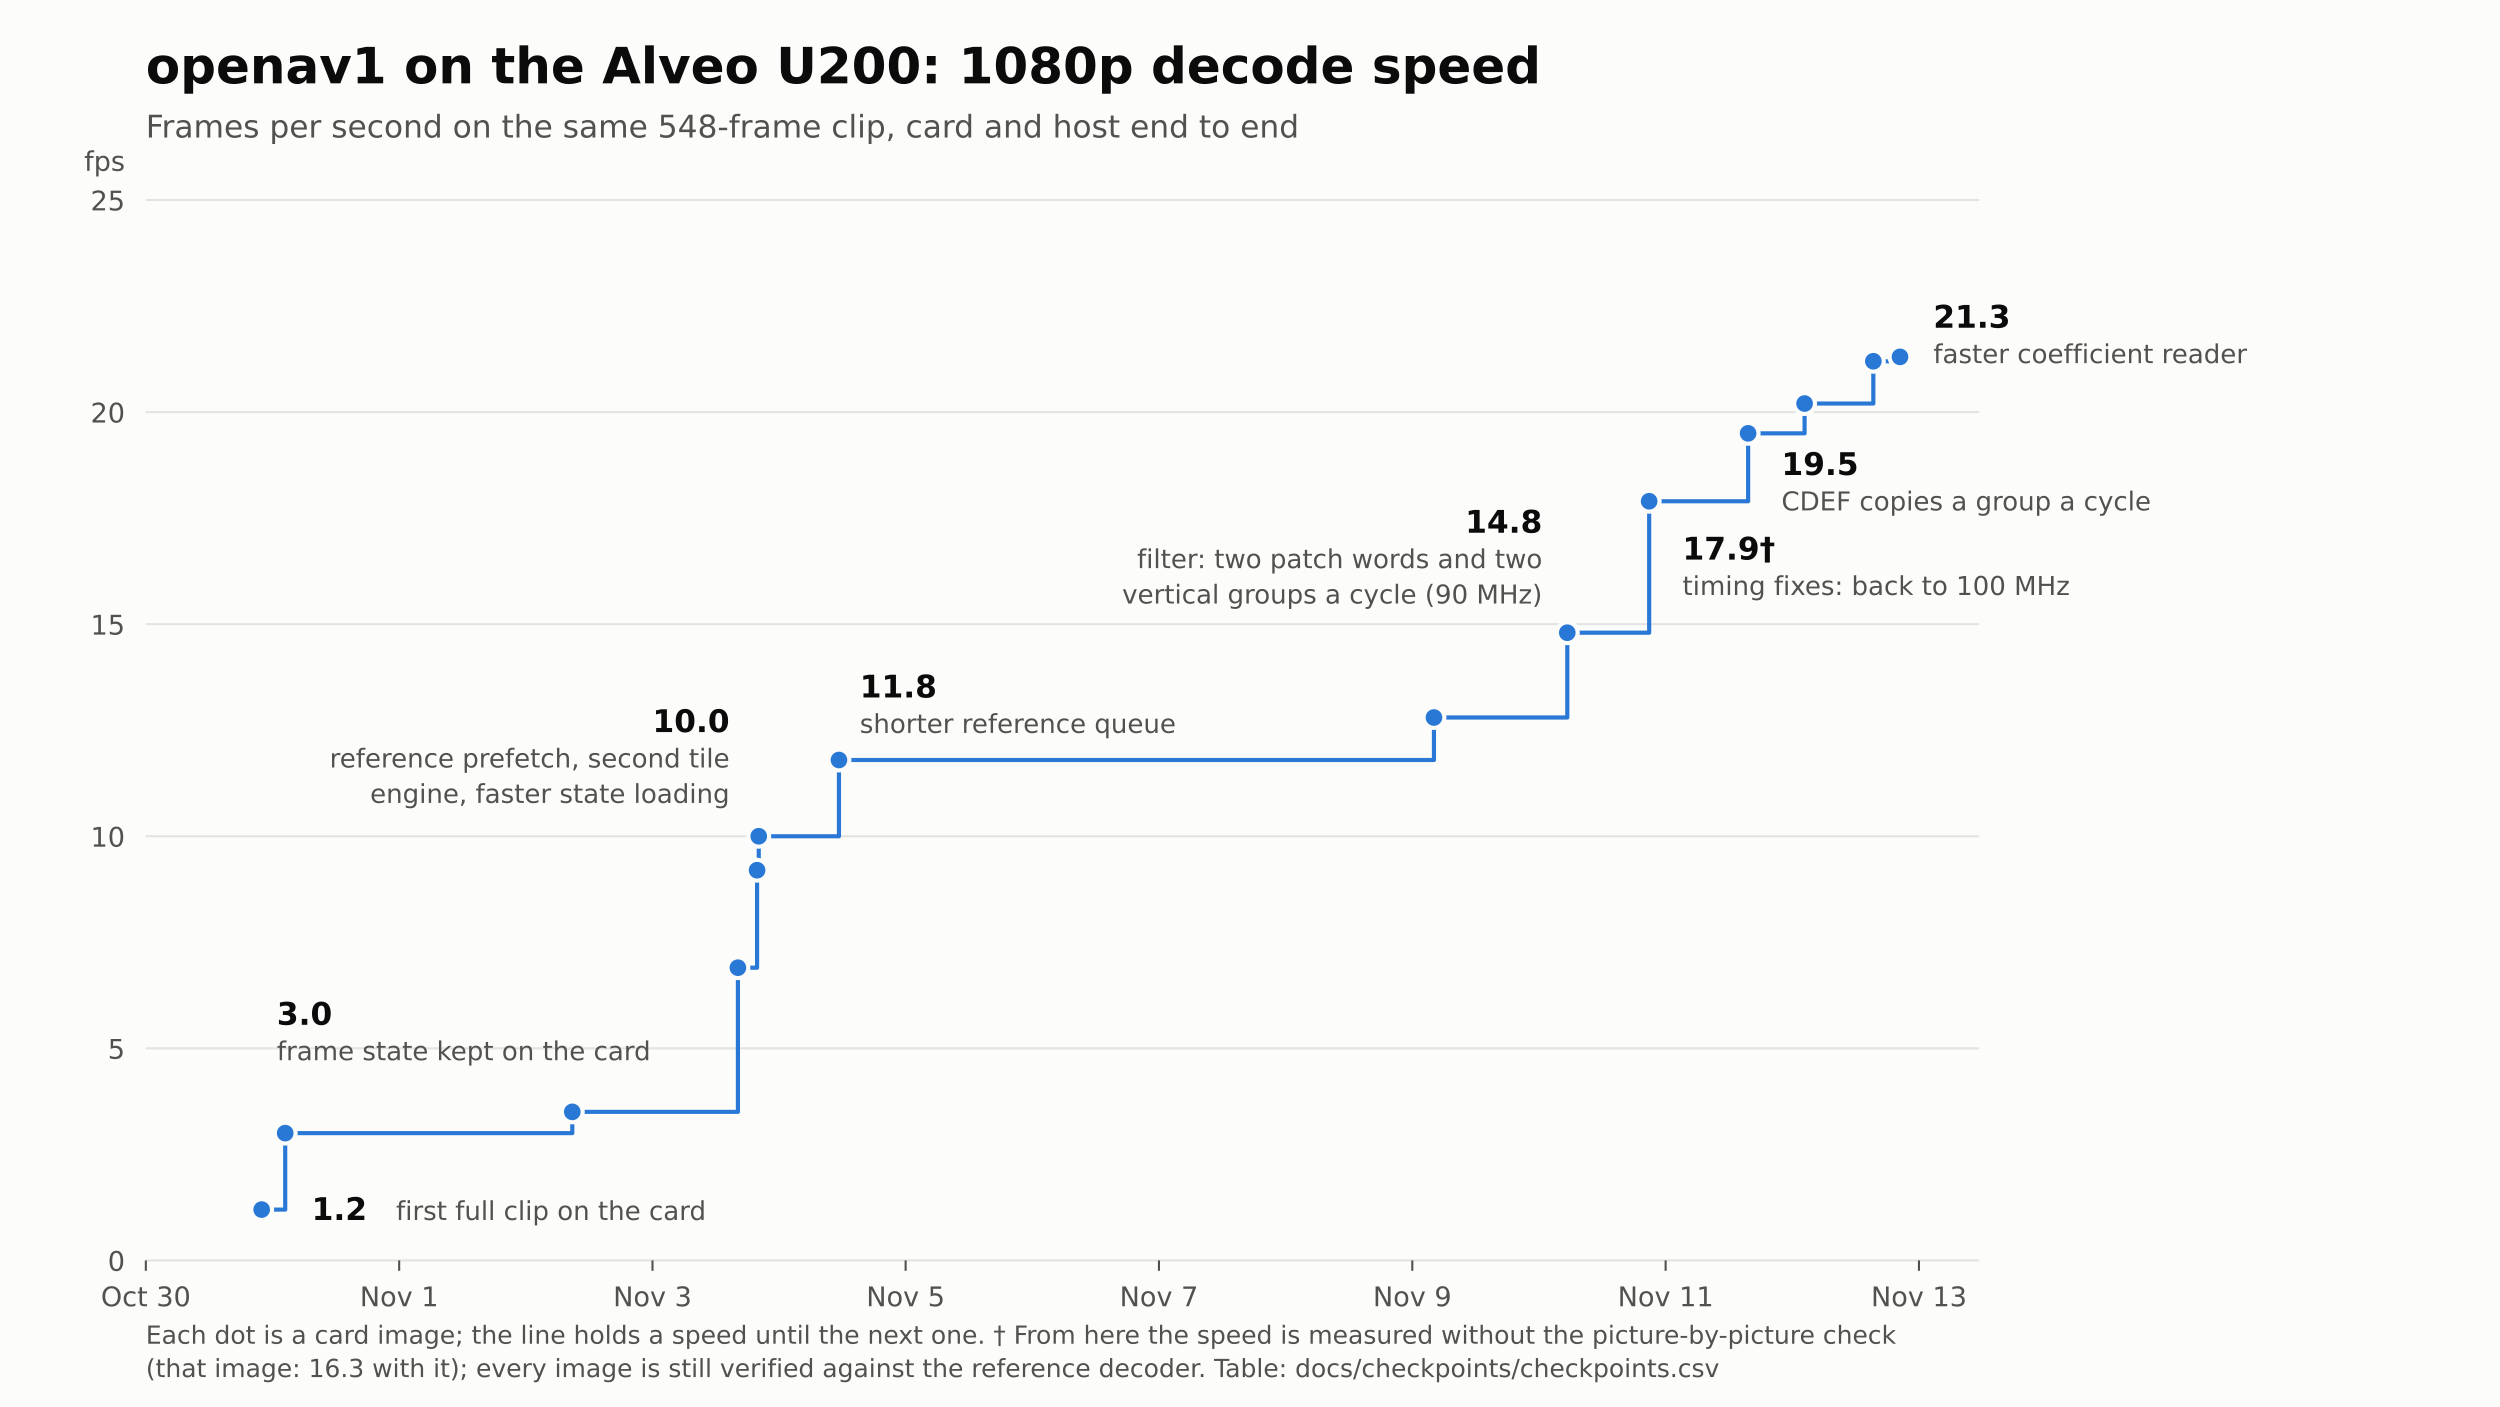
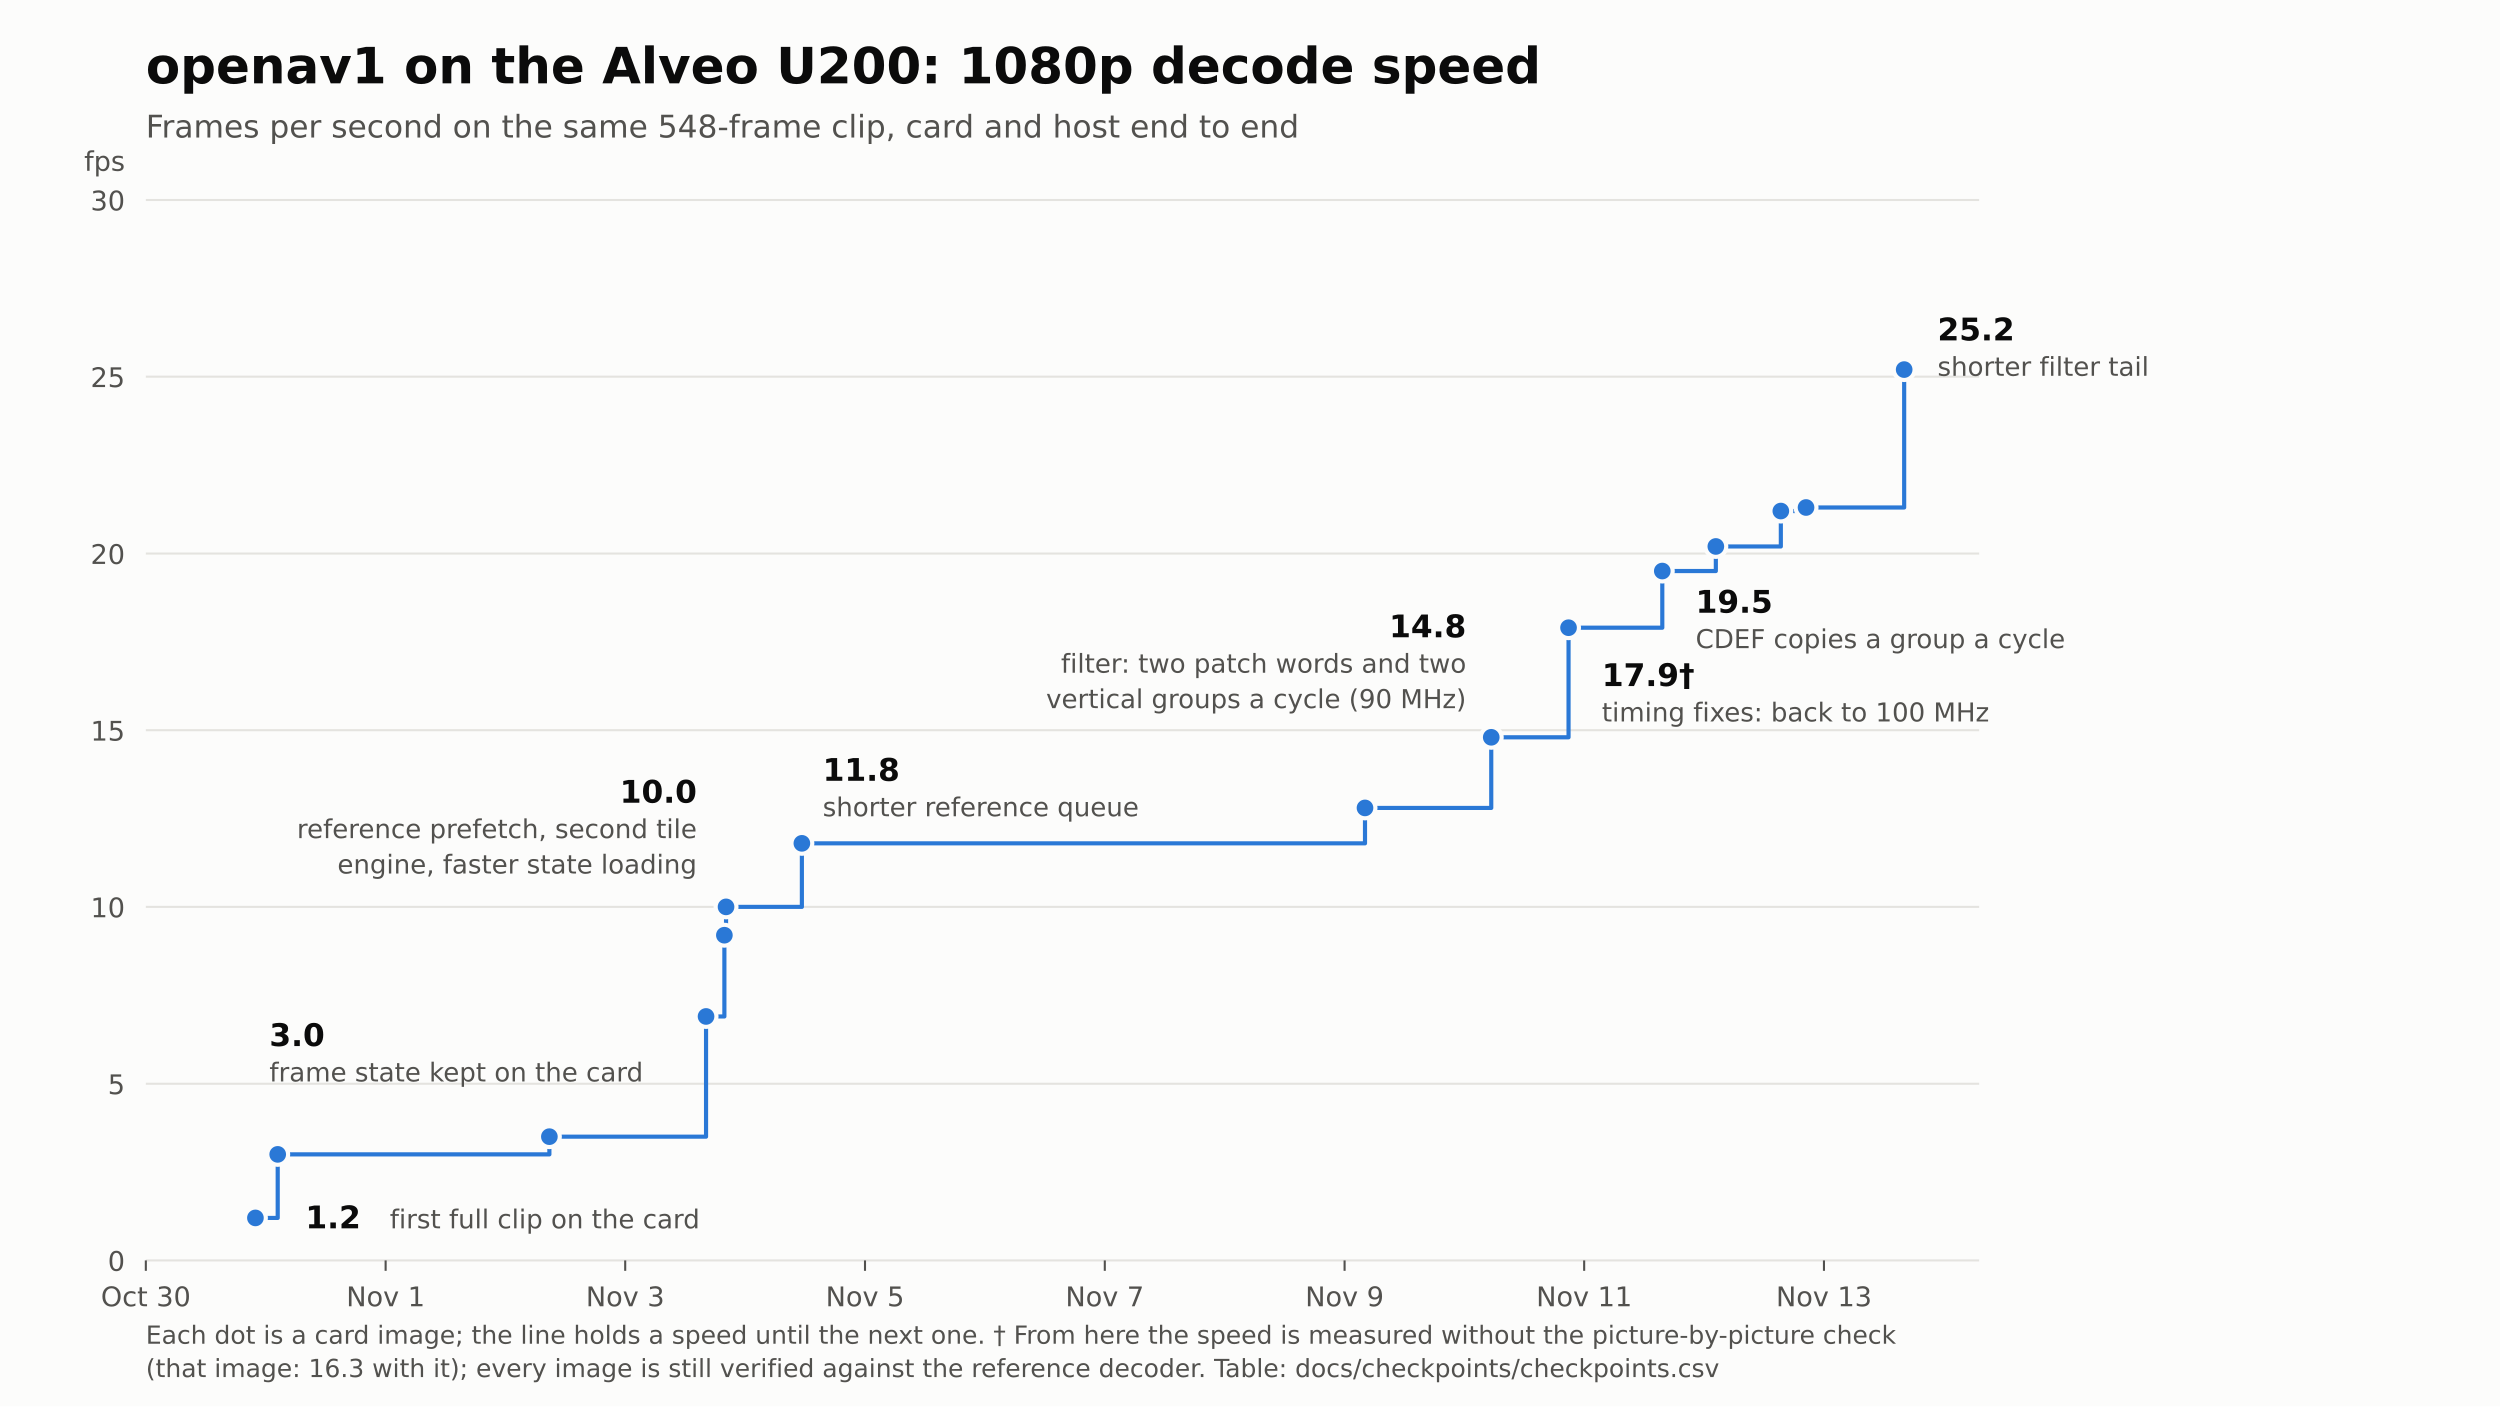
<svg xmlns="http://www.w3.org/2000/svg" width="1200" height="675" viewBox="0 0 1200 675" font-family="DejaVu Sans, Liberation Sans, Arial, sans-serif">
  <rect width="1200" height="675" fill="#fcfcfb" />
  <text x="70" y="40" font-size="24" font-weight="700" fill="#0b0b0b">openav1 on the Alveo U200: 1080p decode speed</text>
  <text x="70" y="66" font-size="15" fill="#52514e">Frames per second on the same 548-frame clip, card and host end to end</text>
  <line x1="70" x2="950" y1="605.0" y2="605.0" stroke="#e4e3df" stroke-width="1" />
  <text x="60" y="610.0" font-size="13" fill="#52514e" text-anchor="end">0</text>
-   <line x1="70" x2="950" y1="503.2" y2="503.2" stroke="#e4e3df" stroke-width="1" />
-   <text x="60" y="508.2" font-size="13" fill="#52514e" text-anchor="end">5</text>
-   <line x1="70" x2="950" y1="401.4" y2="401.4" stroke="#e4e3df" stroke-width="1" />
-   <text x="60" y="406.4" font-size="13" fill="#52514e" text-anchor="end">10</text>
-   <line x1="70" x2="950" y1="299.6" y2="299.6" stroke="#e4e3df" stroke-width="1" />
-   <text x="60" y="304.6" font-size="13" fill="#52514e" text-anchor="end">15</text>
-   <line x1="70" x2="950" y1="197.8" y2="197.8" stroke="#e4e3df" stroke-width="1" />
-   <text x="60" y="202.8" font-size="13" fill="#52514e" text-anchor="end">20</text>
+   <line x1="70" x2="950" y1="520.2" y2="520.2" stroke="#e4e3df" stroke-width="1" />
+   <text x="60" y="525.2" font-size="13" fill="#52514e" text-anchor="end">5</text>
+   <line x1="70" x2="950" y1="435.3" y2="435.3" stroke="#e4e3df" stroke-width="1" />
+   <text x="60" y="440.3" font-size="13" fill="#52514e" text-anchor="end">10</text>
+   <line x1="70" x2="950" y1="350.5" y2="350.5" stroke="#e4e3df" stroke-width="1" />
+   <text x="60" y="355.5" font-size="13" fill="#52514e" text-anchor="end">15</text>
+   <line x1="70" x2="950" y1="265.7" y2="265.7" stroke="#e4e3df" stroke-width="1" />
+   <text x="60" y="270.7" font-size="13" fill="#52514e" text-anchor="end">20</text>
+   <line x1="70" x2="950" y1="180.8" y2="180.8" stroke="#e4e3df" stroke-width="1" />
+   <text x="60" y="185.8" font-size="13" fill="#52514e" text-anchor="end">25</text>
  <line x1="70" x2="950" y1="96.0" y2="96.0" stroke="#e4e3df" stroke-width="1" />
-   <text x="60" y="101.0" font-size="13" fill="#52514e" text-anchor="end">25</text>
+   <text x="60" y="101.0" font-size="13" fill="#52514e" text-anchor="end">30</text>
  <text x="60" y="82" font-size="13" fill="#52514e" text-anchor="end">fps</text>
  <line x1="70.0" x2="70.0" y1="605" y2="610" stroke="#52514e" stroke-width="1" />
  <text x="70.0" y="627" font-size="13" fill="#52514e" text-anchor="middle">Oct 30</text>
-   <line x1="191.6" x2="191.6" y1="605" y2="610" stroke="#52514e" stroke-width="1" />
-   <text x="191.6" y="627" font-size="13" fill="#52514e" text-anchor="middle">Nov 1</text>
-   <line x1="313.2" x2="313.2" y1="605" y2="610" stroke="#52514e" stroke-width="1" />
-   <text x="313.2" y="627" font-size="13" fill="#52514e" text-anchor="middle">Nov 3</text>
-   <line x1="434.7" x2="434.7" y1="605" y2="610" stroke="#52514e" stroke-width="1" />
-   <text x="434.7" y="627" font-size="13" fill="#52514e" text-anchor="middle">Nov 5</text>
-   <line x1="556.3" x2="556.3" y1="605" y2="610" stroke="#52514e" stroke-width="1" />
-   <text x="556.3" y="627" font-size="13" fill="#52514e" text-anchor="middle">Nov 7</text>
-   <line x1="677.9" x2="677.9" y1="605" y2="610" stroke="#52514e" stroke-width="1" />
-   <text x="677.9" y="627" font-size="13" fill="#52514e" text-anchor="middle">Nov 9</text>
-   <line x1="799.5" x2="799.5" y1="605" y2="610" stroke="#52514e" stroke-width="1" />
-   <text x="799.5" y="627" font-size="13" fill="#52514e" text-anchor="middle">Nov 11</text>
-   <line x1="921.1" x2="921.1" y1="605" y2="610" stroke="#52514e" stroke-width="1" />
-   <text x="921.1" y="627" font-size="13" fill="#52514e" text-anchor="middle">Nov 13</text>
-   <path d="M125.6,580.6 L136.9,580.6 L136.9,543.9 L274.7,543.9 L274.7,533.7 L354.2,533.7 L354.2,464.5 L363.4,464.5 L363.4,417.7 L364.2,417.7 L364.2,401.4 L402.7,401.4 L402.7,364.8 L688.3,364.8 L688.3,344.4 L752.3,344.4 L752.3,303.7 L791.6,303.7 L791.6,240.6 L839.1,240.6 L839.1,208.0 L866.2,208.0 L866.2,193.7 L899.2,193.7 L899.2,173.4 L912.0,173.4 L912.0,171.3" fill="none" stroke="#2a78d6" stroke-width="2" stroke-linejoin="round" stroke-linecap="round" />
-   <circle cx="125.6" cy="580.6" r="5" fill="#2a78d6" stroke="#fcfcfb" stroke-width="2" />
-   <circle cx="136.9" cy="543.9" r="5" fill="#2a78d6" stroke="#fcfcfb" stroke-width="2" />
-   <circle cx="274.7" cy="533.7" r="5" fill="#2a78d6" stroke="#fcfcfb" stroke-width="2" />
-   <circle cx="354.2" cy="464.5" r="5" fill="#2a78d6" stroke="#fcfcfb" stroke-width="2" />
-   <circle cx="363.4" cy="417.7" r="5" fill="#2a78d6" stroke="#fcfcfb" stroke-width="2" />
-   <circle cx="364.2" cy="401.4" r="5" fill="#2a78d6" stroke="#fcfcfb" stroke-width="2" />
-   <circle cx="402.7" cy="364.8" r="5" fill="#2a78d6" stroke="#fcfcfb" stroke-width="2" />
-   <circle cx="688.3" cy="344.4" r="5" fill="#2a78d6" stroke="#fcfcfb" stroke-width="2" />
-   <circle cx="752.3" cy="303.7" r="5" fill="#2a78d6" stroke="#fcfcfb" stroke-width="2" />
-   <circle cx="791.6" cy="240.6" r="5" fill="#2a78d6" stroke="#fcfcfb" stroke-width="2" />
-   <circle cx="839.1" cy="208.0" r="5" fill="#2a78d6" stroke="#fcfcfb" stroke-width="2" />
-   <circle cx="866.2" cy="193.7" r="5" fill="#2a78d6" stroke="#fcfcfb" stroke-width="2" />
-   <circle cx="899.2" cy="173.4" r="5" fill="#2a78d6" stroke="#fcfcfb" stroke-width="2" />
-   <circle cx="912.0" cy="171.3" r="5" fill="#2a78d6" stroke="#fcfcfb" stroke-width="2" />
-   <text x="149.6" y="585.6" font-size="15" font-weight="700" fill="#0b0b0b" text-anchor="start">1.2</text>
-   <text x="190.1" y="585.6" font-size="12.5" fill="#52514e">first full clip on the card</text>
-   <text x="132.9" y="491.9" font-size="15" font-weight="700" fill="#0b0b0b" text-anchor="start">3.0</text>
-   <text x="132.9" y="508.9" font-size="12.5" fill="#52514e" text-anchor="start">frame state kept on the card</text>
-   <text x="350.2" y="351.4" font-size="15" font-weight="700" fill="#0b0b0b" text-anchor="end">10.0</text>
-   <text x="350.2" y="368.4" font-size="12.5" fill="#52514e" text-anchor="end">reference prefetch, second tile</text>
-   <text x="350.2" y="385.4" font-size="12.5" fill="#52514e" text-anchor="end">engine, faster state loading</text>
-   <text x="412.7" y="334.8" font-size="15" font-weight="700" fill="#0b0b0b" text-anchor="start">11.8</text>
-   <text x="412.7" y="351.8" font-size="12.5" fill="#52514e" text-anchor="start">shorter reference queue</text>
-   <text x="740.3" y="255.7" font-size="15" font-weight="700" fill="#0b0b0b" text-anchor="end">14.8</text>
-   <text x="740.3" y="272.7" font-size="12.5" fill="#52514e" text-anchor="end">filter: two patch words and two</text>
-   <text x="740.3" y="289.7" font-size="12.5" fill="#52514e" text-anchor="end">vertical groups a cycle (90 MHz)</text>
-   <text x="807.6" y="268.6" font-size="15" font-weight="700" fill="#0b0b0b" text-anchor="start">17.9†</text>
-   <text x="807.6" y="285.6" font-size="12.5" fill="#52514e" text-anchor="start">timing fixes: back to 100 MHz</text>
-   <text x="855.1" y="228.0" font-size="15" font-weight="700" fill="#0b0b0b" text-anchor="start">19.5</text>
-   <text x="855.1" y="245.0" font-size="12.5" fill="#52514e" text-anchor="start">CDEF copies a group a cycle</text>
-   <text x="928.0" y="157.3" font-size="15" font-weight="700" fill="#0b0b0b" text-anchor="start">21.3</text>
-   <text x="928.0" y="174.3" font-size="12.5" fill="#52514e" text-anchor="start">faster coefficient reader</text>
+   <line x1="185.1" x2="185.1" y1="605" y2="610" stroke="#52514e" stroke-width="1" />
+   <text x="185.1" y="627" font-size="13" fill="#52514e" text-anchor="middle">Nov 1</text>
+   <line x1="300.1" x2="300.1" y1="605" y2="610" stroke="#52514e" stroke-width="1" />
+   <text x="300.1" y="627" font-size="13" fill="#52514e" text-anchor="middle">Nov 3</text>
+   <line x1="415.2" x2="415.2" y1="605" y2="610" stroke="#52514e" stroke-width="1" />
+   <text x="415.2" y="627" font-size="13" fill="#52514e" text-anchor="middle">Nov 5</text>
+   <line x1="530.3" x2="530.3" y1="605" y2="610" stroke="#52514e" stroke-width="1" />
+   <text x="530.3" y="627" font-size="13" fill="#52514e" text-anchor="middle">Nov 7</text>
+   <line x1="645.4" x2="645.4" y1="605" y2="610" stroke="#52514e" stroke-width="1" />
+   <text x="645.4" y="627" font-size="13" fill="#52514e" text-anchor="middle">Nov 9</text>
+   <line x1="760.4" x2="760.4" y1="605" y2="610" stroke="#52514e" stroke-width="1" />
+   <text x="760.4" y="627" font-size="13" fill="#52514e" text-anchor="middle">Nov 11</text>
+   <line x1="875.5" x2="875.5" y1="605" y2="610" stroke="#52514e" stroke-width="1" />
+   <text x="875.5" y="627" font-size="13" fill="#52514e" text-anchor="middle">Nov 13</text>
+   <path d="M122.6,584.6 L133.3,584.6 L133.3,554.1 L263.7,554.1 L263.7,545.6 L338.9,545.6 L338.9,487.9 L347.7,487.9 L347.7,448.9 L348.5,448.9 L348.5,435.3 L384.9,435.3 L384.9,404.8 L655.2,404.8 L655.2,387.8 L715.8,387.8 L715.8,353.9 L752.9,353.9 L752.9,301.3 L797.9,301.3 L797.9,274.1 L823.6,274.1 L823.6,262.3 L854.8,262.3 L854.8,245.3 L866.9,245.3 L866.9,243.6 L914.0,243.6 L914.0,177.4" fill="none" stroke="#2a78d6" stroke-width="2" stroke-linejoin="round" stroke-linecap="round" />
+   <circle cx="122.6" cy="584.6" r="5" fill="#2a78d6" stroke="#fcfcfb" stroke-width="2" />
+   <circle cx="133.3" cy="554.1" r="5" fill="#2a78d6" stroke="#fcfcfb" stroke-width="2" />
+   <circle cx="263.7" cy="545.6" r="5" fill="#2a78d6" stroke="#fcfcfb" stroke-width="2" />
+   <circle cx="338.9" cy="487.9" r="5" fill="#2a78d6" stroke="#fcfcfb" stroke-width="2" />
+   <circle cx="347.7" cy="448.9" r="5" fill="#2a78d6" stroke="#fcfcfb" stroke-width="2" />
+   <circle cx="348.5" cy="435.3" r="5" fill="#2a78d6" stroke="#fcfcfb" stroke-width="2" />
+   <circle cx="384.9" cy="404.8" r="5" fill="#2a78d6" stroke="#fcfcfb" stroke-width="2" />
+   <circle cx="655.2" cy="387.8" r="5" fill="#2a78d6" stroke="#fcfcfb" stroke-width="2" />
+   <circle cx="715.8" cy="353.9" r="5" fill="#2a78d6" stroke="#fcfcfb" stroke-width="2" />
+   <circle cx="752.9" cy="301.3" r="5" fill="#2a78d6" stroke="#fcfcfb" stroke-width="2" />
+   <circle cx="797.9" cy="274.1" r="5" fill="#2a78d6" stroke="#fcfcfb" stroke-width="2" />
+   <circle cx="823.6" cy="262.3" r="5" fill="#2a78d6" stroke="#fcfcfb" stroke-width="2" />
+   <circle cx="854.8" cy="245.3" r="5" fill="#2a78d6" stroke="#fcfcfb" stroke-width="2" />
+   <circle cx="866.9" cy="243.6" r="5" fill="#2a78d6" stroke="#fcfcfb" stroke-width="2" />
+   <circle cx="914.0" cy="177.4" r="5" fill="#2a78d6" stroke="#fcfcfb" stroke-width="2" />
+   <text x="146.6" y="589.6" font-size="15" font-weight="700" fill="#0b0b0b" text-anchor="start">1.2</text>
+   <text x="187.1" y="589.6" font-size="12.5" fill="#52514e">first full clip on the card</text>
+   <text x="129.3" y="502.1" font-size="15" font-weight="700" fill="#0b0b0b" text-anchor="start">3.0</text>
+   <text x="129.3" y="519.1" font-size="12.5" fill="#52514e" text-anchor="start">frame state kept on the card</text>
+   <text x="334.5" y="385.3" font-size="15" font-weight="700" fill="#0b0b0b" text-anchor="end">10.0</text>
+   <text x="334.5" y="402.3" font-size="12.5" fill="#52514e" text-anchor="end">reference prefetch, second tile</text>
+   <text x="334.5" y="419.3" font-size="12.5" fill="#52514e" text-anchor="end">engine, faster state loading</text>
+   <text x="394.9" y="374.8" font-size="15" font-weight="700" fill="#0b0b0b" text-anchor="start">11.8</text>
+   <text x="394.9" y="391.8" font-size="12.5" fill="#52514e" text-anchor="start">shorter reference queue</text>
+   <text x="703.8" y="305.9" font-size="15" font-weight="700" fill="#0b0b0b" text-anchor="end">14.8</text>
+   <text x="703.8" y="322.9" font-size="12.5" fill="#52514e" text-anchor="end">filter: two patch words and two</text>
+   <text x="703.8" y="339.9" font-size="12.5" fill="#52514e" text-anchor="end">vertical groups a cycle (90 MHz)</text>
+   <text x="768.9" y="329.3" font-size="15" font-weight="700" fill="#0b0b0b" text-anchor="start">17.9†</text>
+   <text x="768.9" y="346.3" font-size="12.5" fill="#52514e" text-anchor="start">timing fixes: back to 100 MHz</text>
+   <text x="813.9" y="294.1" font-size="15" font-weight="700" fill="#0b0b0b" text-anchor="start">19.5</text>
+   <text x="813.9" y="311.1" font-size="12.5" fill="#52514e" text-anchor="start">CDEF copies a group a cycle</text>
+   <text x="930.0" y="163.4" font-size="15" font-weight="700" fill="#0b0b0b" text-anchor="start">25.2</text>
+   <text x="930.0" y="180.4" font-size="12.5" fill="#52514e" text-anchor="start">shorter filter tail</text>
  <text x="70" y="645" font-size="12" fill="#52514e">Each dot is a card image; the line holds a speed until the next one. † From here the speed is measured without the picture-by-picture check</text>
  <text x="70" y="661" font-size="12" fill="#52514e">(that image: 16.3 with it); every image is still verified against the reference decoder. Table: docs/checkpoints/checkpoints.csv</text>
</svg>
